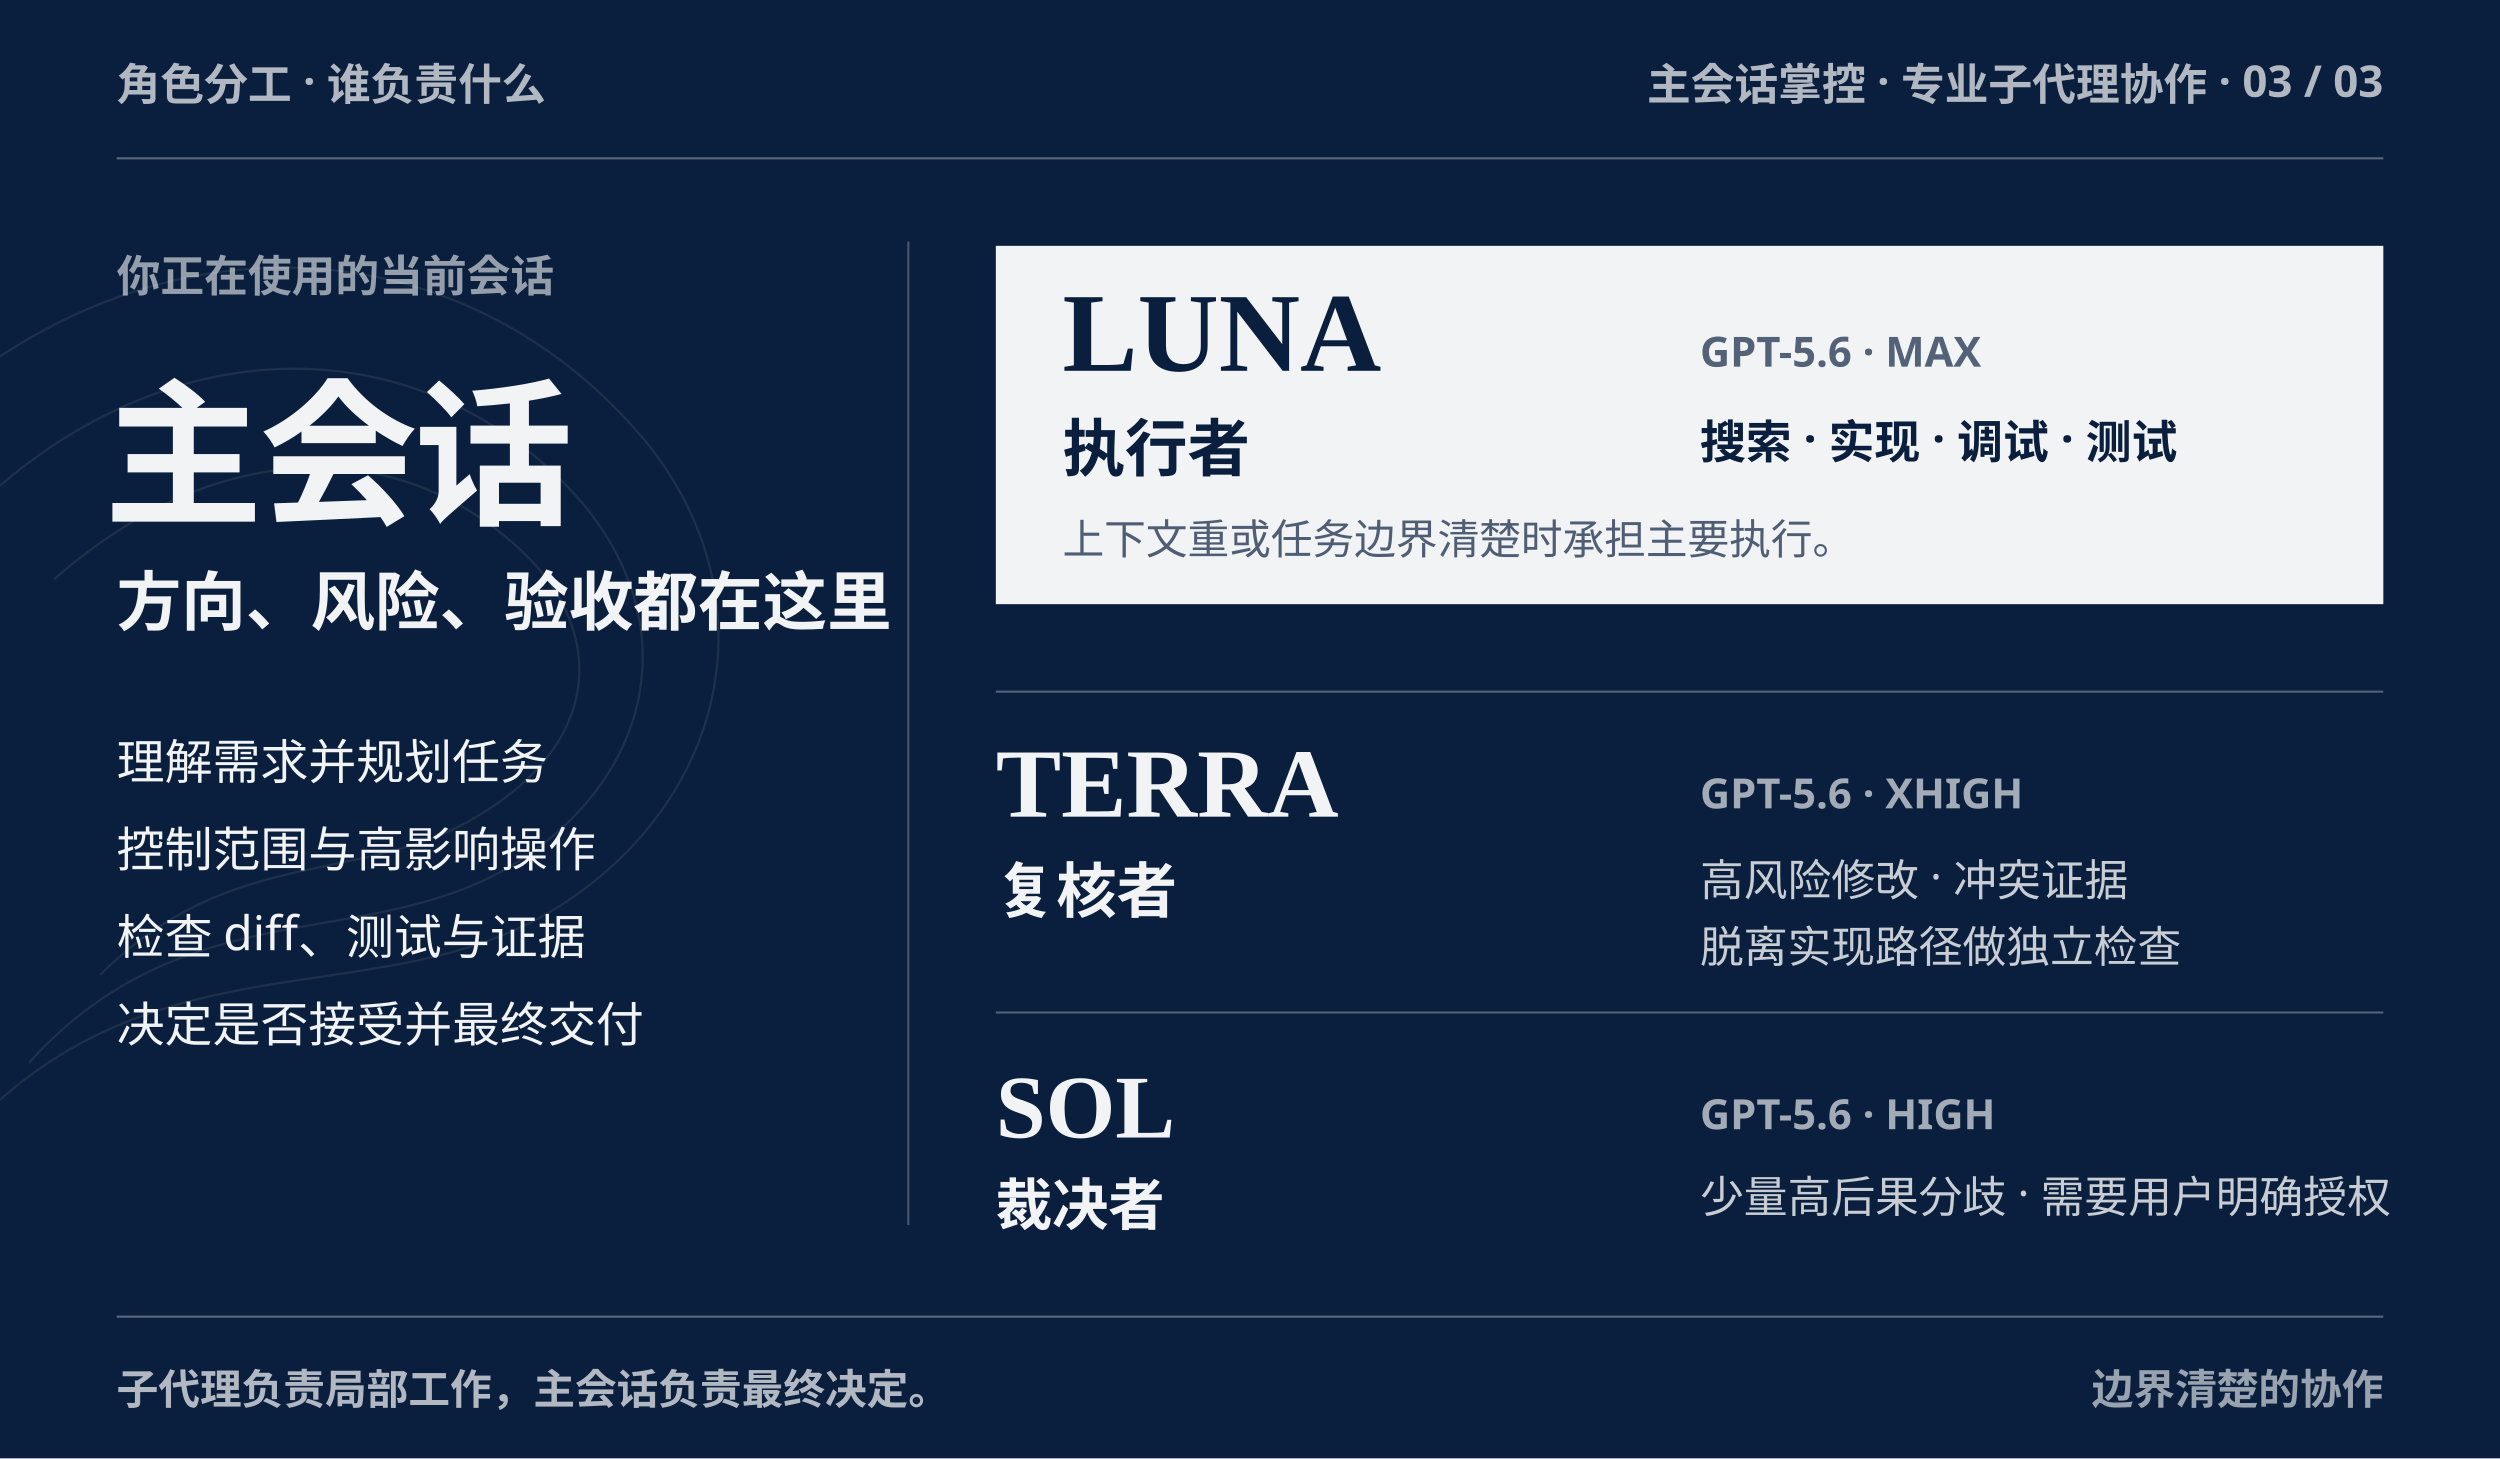
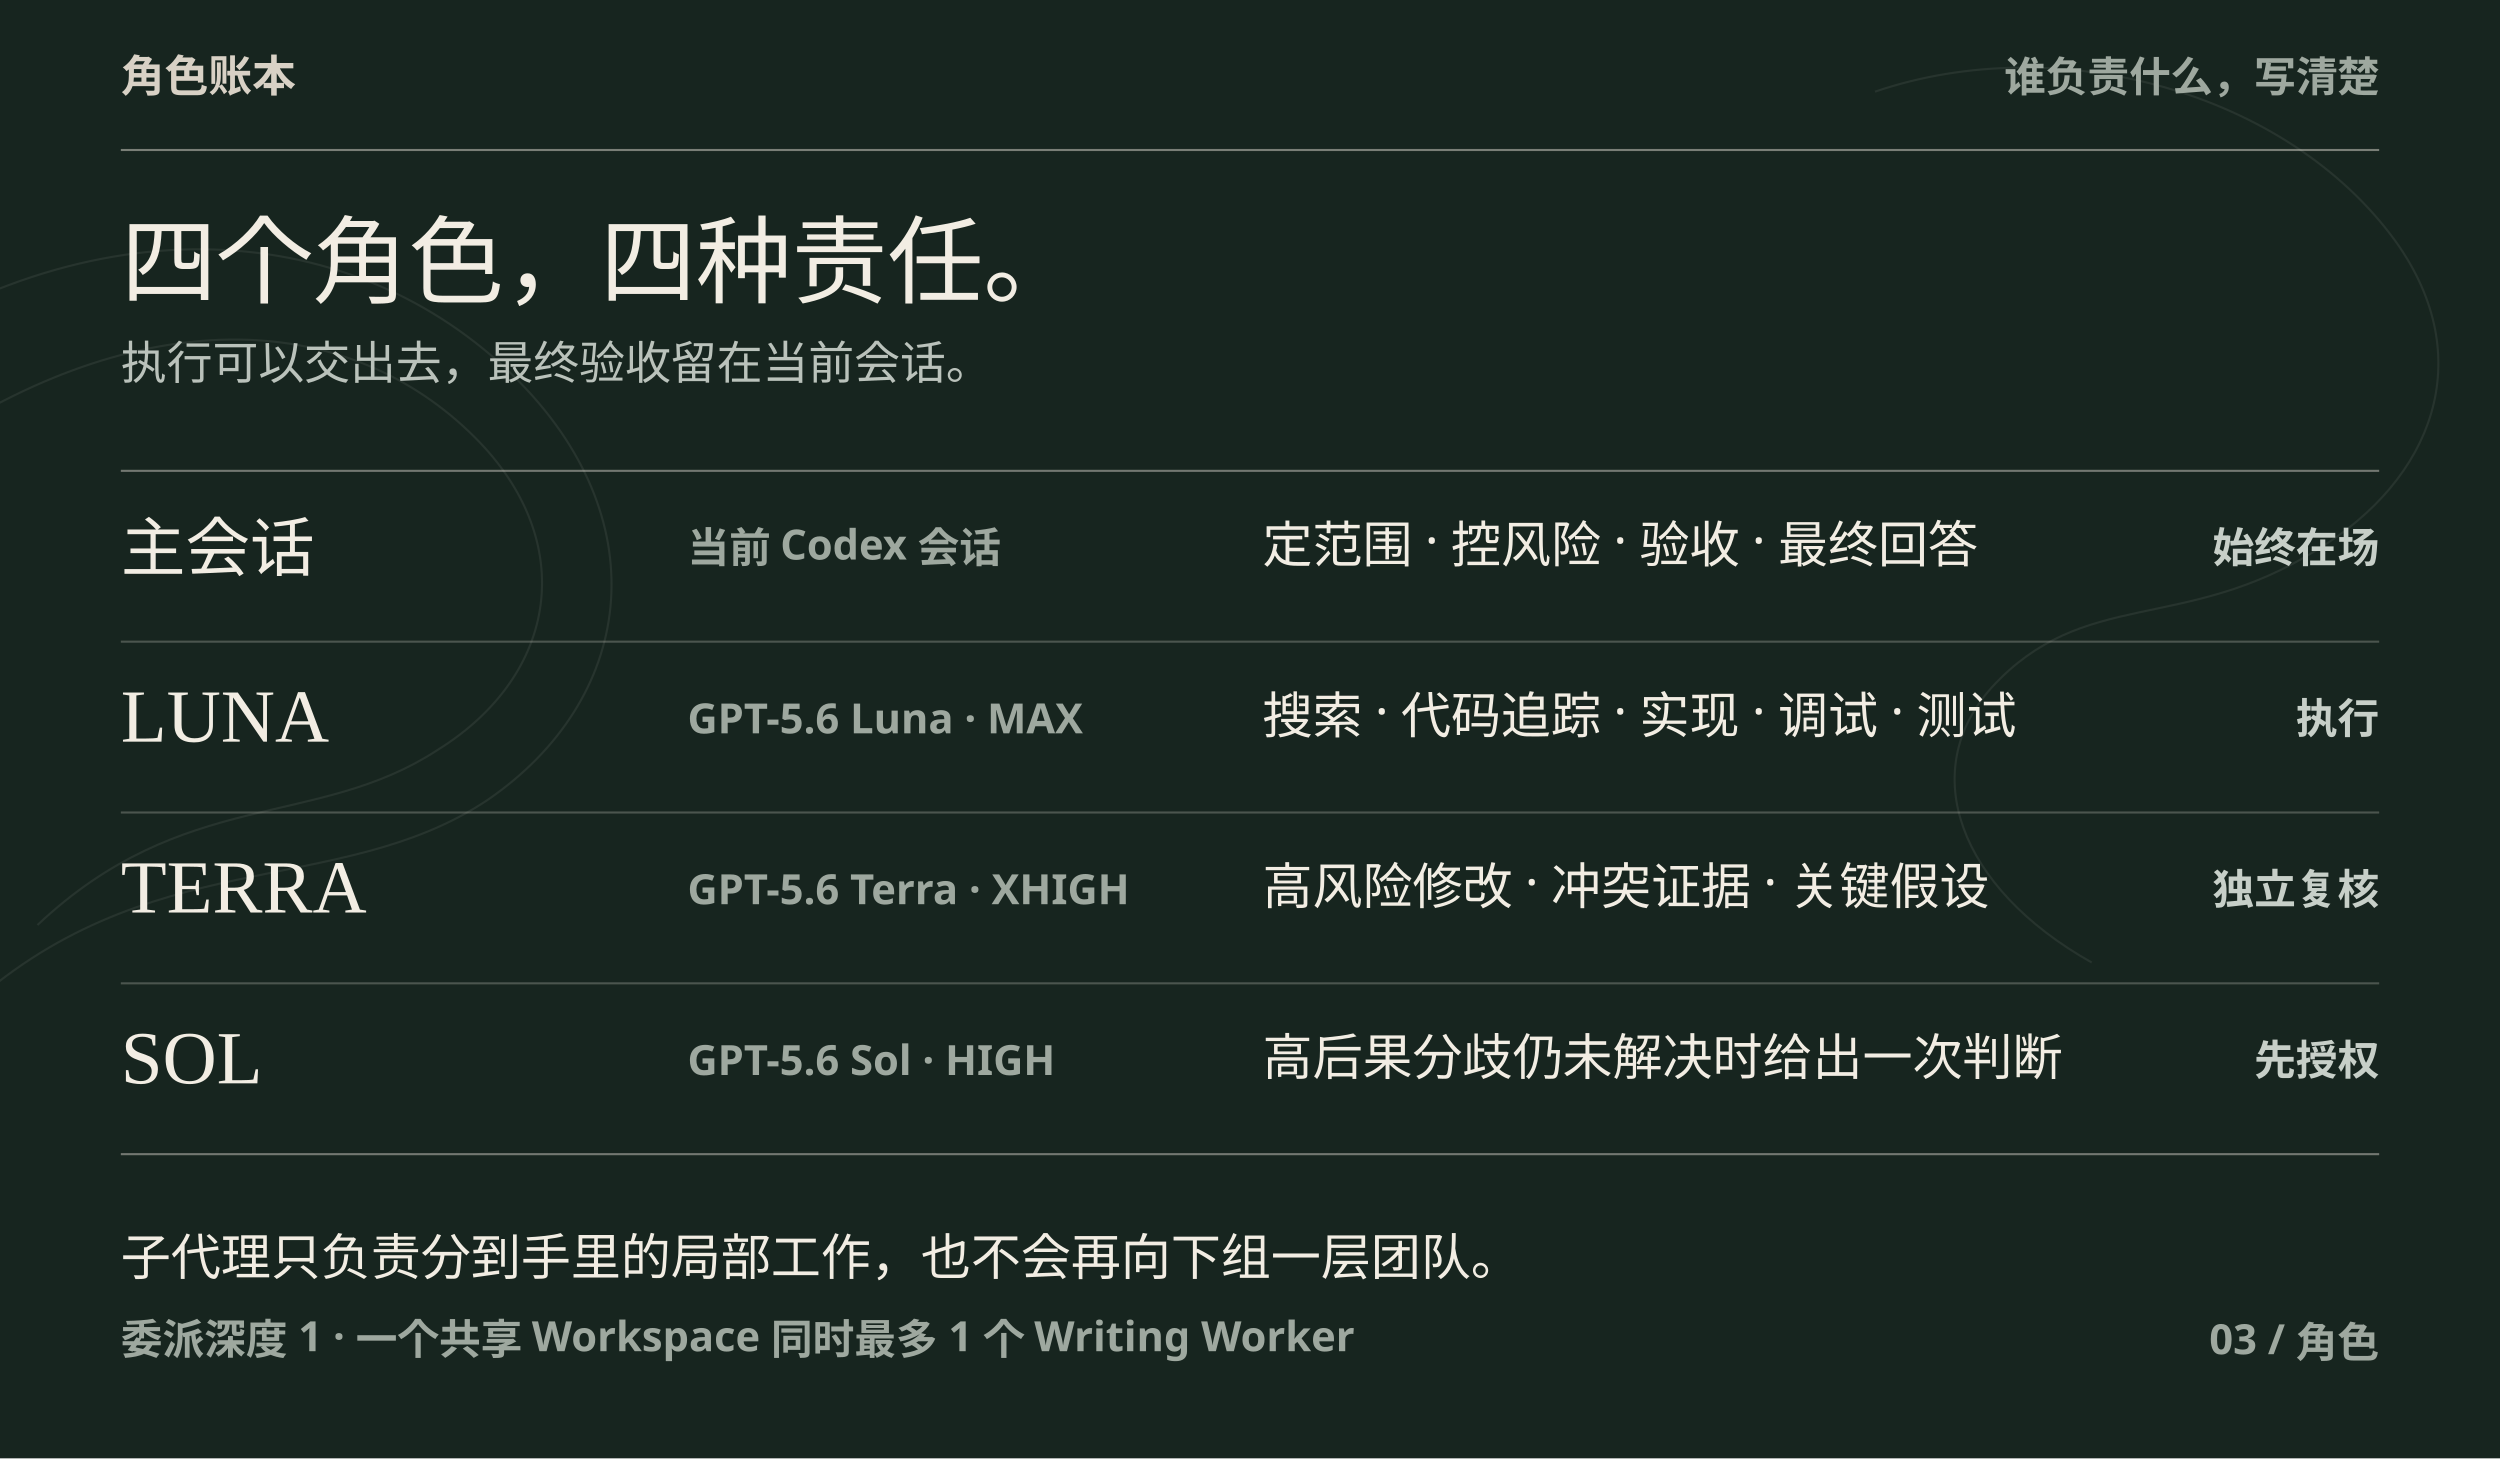
<svg xmlns="http://www.w3.org/2000/svg" width="1200" height="700" viewBox="0 0 1200 700" role="img" aria-labelledby="title desc">
-   <rect width="1200" height="700" fill="#0a1f3d" />
-   <g fill="none" stroke="#f1f3f5" stroke-width="1.05" opacity="0.085">
-     <path d="M-48 210 C68 96 222 106 310 212 C370 286 350 382 270 434 C184 490 72 444 -20 548" />
-     <path d="M-12 244 C84 152 208 158 280 242 C328 300 314 372 248 414 C178 458 90 426 14 510" />
-     <path d="M26 278 C108 206 198 210 256 270 C292 310 284 358 232 390 C176 426 112 404 48 468" />
+   <rect width="1200" height="700" fill="#17251f" />
+   <g fill="none" stroke="#f2ede3" stroke-width="1" opacity="0.075">
+     <path d="M-70 176 C52 92 176 108 250 184 C316 252 304 336 234 384 C162 432 70 404 -18 486" />
+     <path d="M-32 212 C72 144 168 150 228 210 C278 260 268 324 210 360 C152 398 88 378 18 444" />
+     <path d="M900 44 C988 14 1098 44 1150 116 C1190 172 1168 230 1112 264 C1048 304 1000 282 956 330 C920 370 940 426 1004 462" />
  </g>
-   <line x1="56" y1="76" x2="1144" y2="76" stroke="#f1f3f5" stroke-width="1" opacity="0.34" />
-   <line x1="56" y1="632" x2="1144" y2="632" stroke="#f1f3f5" stroke-width="1" opacity="0.34" />
-   <text x="56" y="48" font-family="Noto Sans SC, PingFang SC, Microsoft YaHei, sans-serif" font-size="21" font-weight="600" fill="#f1f3f5" opacity="0.72">角色分工 · 谁负责什么</text>
-   <text x="1144" y="48" text-anchor="end" font-family="Noto Sans SC, PingFang SC, Microsoft YaHei, sans-serif" font-size="21" font-weight="600" fill="#f1f3f5" opacity="0.72">主会话掌控 · 专业子代理协作 · 03 / 03</text>
-   <text x="56" y="140" font-family="Noto Sans SC, PingFang SC, Microsoft YaHei, sans-serif" font-size="21" font-weight="600" fill="#f1f3f5" opacity="0.6">你正在使用的当前会话</text>
-   <text x="50" y="246" font-family="Noto Serif SC, Songti SC, STSong, Georgia, serif" font-size="76" font-weight="700" letter-spacing="-1.5" fill="#f1f3f5">主会话</text>
-   <text x="56" y="300" font-family="Noto Serif SC, Songti SC, STSong, Georgia, serif" font-size="31" font-weight="700" fill="#f1f3f5">方向、风险、验收都在这里</text>
-   <text x="56" y="374" font-family="Noto Sans SC, PingFang SC, Microsoft YaHei, sans-serif" font-size="23" font-weight="500" fill="#f1f3f5">理解需求并规划任务</text>
-   <text x="56" y="416" font-family="Noto Sans SC, PingFang SC, Microsoft YaHei, sans-serif" font-size="23" font-weight="500" fill="#f1f3f5">控制范围与高影响操作</text>
-   <text x="56" y="458" font-family="Noto Sans SC, PingFang SC, Microsoft YaHei, sans-serif" font-size="23" font-weight="500" fill="#f1f3f5">检查 diff、测试与证据</text>
-   <text x="56" y="500" font-family="Noto Sans SC, PingFang SC, Microsoft YaHei, sans-serif" font-size="23" font-weight="500" fill="#f1f3f5">决定是否接受并最终交付</text>
-   <line x1="436" y1="116" x2="436" y2="588" stroke="#f1f3f5" stroke-width="1" opacity="0.26" />
-   <rect x="478" y="118" width="666" height="172" fill="#f1f3f5" />
-   <text x="510" y="178" font-family="Playfair Display, Georgia, Times New Roman, serif" font-size="54" font-weight="700" fill="#0a1f3d">LUNA</text>
-   <text x="510" y="226" font-family="Noto Serif SC, Songti SC, STSong, Georgia, serif" font-size="30" font-weight="700" fill="#0a1f3d">执行者</text>
-   <text x="816" y="176" font-family="Noto Sans SC, PingFang SC, Microsoft YaHei, sans-serif" font-size="20" font-weight="600" fill="#0a1f3d" opacity="0.68">GPT-5.6 · MAX</text>
-   <text x="816" y="220" font-family="Noto Sans SC, PingFang SC, Microsoft YaHei, sans-serif" font-size="22" font-weight="600" fill="#0a1f3d">搜索 · 实现 · 调试 · 测试</text>
-   <text x="510" y="266" font-family="Noto Sans SC, PingFang SC, Microsoft YaHei, sans-serif" font-size="20" font-weight="500" fill="#0a1f3d" opacity="0.7">上下文重或任务边界清楚时承担主要执行。</text>
-   <line x1="478" y1="332" x2="1144" y2="332" stroke="#f1f3f5" stroke-width="1" opacity="0.32" />
-   <text x="478" y="392" font-family="Playfair Display, Georgia, Times New Roman, serif" font-size="47" font-weight="700" fill="#f1f3f5">TERRA</text>
-   <text x="478" y="438" font-family="Noto Serif SC, Songti SC, STSong, Georgia, serif" font-size="29" font-weight="700" fill="#f1f3f5">复核者</text>
-   <text x="816" y="388" font-family="Noto Sans SC, PingFang SC, Microsoft YaHei, sans-serif" font-size="20" font-weight="600" fill="#f1f3f5" opacity="0.66">GPT-5.6 · XHIGH</text>
-   <text x="816" y="430" font-family="Noto Sans SC, PingFang SC, Microsoft YaHei, sans-serif" font-size="21" font-weight="500" fill="#f1f3f5" opacity="0.82">高风险修改 · 冲突证据</text>
-   <text x="816" y="462" font-family="Noto Sans SC, PingFang SC, Microsoft YaHei, sans-serif" font-size="21" font-weight="500" fill="#f1f3f5" opacity="0.82">脱离实现路径做独立检查</text>
-   <line x1="478" y1="486" x2="1144" y2="486" stroke="#f1f3f5" stroke-width="1" opacity="0.32" />
-   <text x="478" y="546" font-family="Playfair Display, Georgia, Times New Roman, serif" font-size="43" font-weight="700" fill="#f1f3f5">SOL</text>
-   <text x="478" y="588" font-family="Noto Serif SC, Songti SC, STSong, Georgia, serif" font-size="27" font-weight="700" fill="#f1f3f5">裁决者</text>
-   <text x="816" y="542" font-family="Noto Sans SC, PingFang SC, Microsoft YaHei, sans-serif" font-size="20" font-weight="600" fill="#f1f3f5" opacity="0.66">GPT-5.6 · HIGH</text>
-   <text x="816" y="582" font-family="Noto Sans SC, PingFang SC, Microsoft YaHei, sans-serif" font-size="21" font-weight="500" fill="#f1f3f5" opacity="0.82">少量高后果分歧 · 需要用户明确授权</text>
-   <text x="56" y="674" font-family="Noto Sans SC, PingFang SC, Microsoft YaHei, sans-serif" font-size="20" font-weight="600" fill="#f1f3f5" opacity="0.72">子代理负责局部工作，主会话负责最终决定。</text>
-   <text x="1144" y="674" text-anchor="end" font-family="Noto Sans SC, PingFang SC, Microsoft YaHei, sans-serif" font-size="20" font-weight="600" fill="#f1f3f5" opacity="0.62">边界清楚的协作</text>
+   <line x1="58" y1="72" x2="1142" y2="72" stroke="#f2ede3" stroke-width="1" opacity="0.45" />
+   <text x="58" y="44" font-family="Noto Sans SC, PingFang SC, Microsoft YaHei UI, sans-serif" font-size="21" font-weight="600" fill="#d8d1c5">角色账本</text>
+   <text x="1142" y="44" text-anchor="end" font-family="Noto Sans SC, PingFang SC, Microsoft YaHei UI, sans-serif" font-size="20" font-weight="600" fill="#9ea89f">谁负责什么，写清楚</text>
+   <text x="58" y="142" font-family="Noto Serif SC, Songti SC, STSong, Georgia, serif" font-size="46" font-weight="500" fill="#f2ede3">四个角色，四种责任。</text>
+   <text x="58" y="182" font-family="Noto Serif SC, Songti SC, STSong, Georgia, serif" font-size="22" font-weight="400" fill="#bac2bb">执行可以交出去，最终验收留在当前会话。</text>
+   <g transform="translate(58 226)">
+     <line x1="0" y1="0" x2="1084" y2="0" stroke="#f2ede3" stroke-width="1" opacity="0.42" />
+     <text x="0" y="48" font-family="Noto Serif SC, Songti SC, STSong, Georgia, serif" font-size="31" font-weight="500" fill="#f2ede3">主会话</text>
+     <text x="272" y="44" font-family="Noto Sans SC, PingFang SC, Microsoft YaHei UI, sans-serif" font-size="20" font-weight="600" fill="#9ea89f">当前 Codex 会话</text>
+     <text x="548" y="44" font-family="Noto Serif SC, Songti SC, STSong, Georgia, serif" font-size="24" font-weight="400" fill="#f2ede3">定范围 · 控风险 · 验收 · 最终回答</text>
+     <text x="1084" y="44" text-anchor="end" font-family="Noto Sans SC, PingFang SC, Microsoft YaHei UI, sans-serif" font-size="20" font-weight="600" fill="#c7cfc8">始终在场</text>
+     <line x1="0" y1="82" x2="1084" y2="82" stroke="#f2ede3" stroke-width="1" opacity="0.24" />
+     <text x="0" y="130" font-family="Playfair Display, Georgia, Times New Roman, serif" font-size="36" font-weight="500" fill="#f2ede3">LUNA</text>
+     <text x="272" y="126" font-family="Noto Sans SC, PingFang SC, Microsoft YaHei UI, sans-serif" font-size="20" font-weight="600" fill="#9ea89f">GPT-5.6 Luna · MAX</text>
+     <text x="548" y="126" font-family="Noto Serif SC, Songti SC, STSong, Georgia, serif" font-size="24" font-weight="400" fill="#f2ede3">搜索 · 代码追踪 · 实现 · 调试 · 测试</text>
+     <text x="1084" y="126" text-anchor="end" font-family="Noto Sans SC, PingFang SC, Microsoft YaHei UI, sans-serif" font-size="20" font-weight="600" fill="#c7cfc8">执行</text>
+     <line x1="0" y1="164" x2="1084" y2="164" stroke="#f2ede3" stroke-width="1" opacity="0.24" />
+     <text x="0" y="212" font-family="Playfair Display, Georgia, Times New Roman, serif" font-size="36" font-weight="500" fill="#f2ede3">TERRA</text>
+     <text x="272" y="208" font-family="Noto Sans SC, PingFang SC, Microsoft YaHei UI, sans-serif" font-size="20" font-weight="600" fill="#9ea89f">GPT-5.6 Terra · XHIGH</text>
+     <text x="548" y="208" font-family="Noto Serif SC, Songti SC, STSong, Georgia, serif" font-size="24" font-weight="400" fill="#f2ede3">高风险修改 · 冲突证据 · 关键假设</text>
+     <text x="1084" y="208" text-anchor="end" font-family="Noto Sans SC, PingFang SC, Microsoft YaHei UI, sans-serif" font-size="20" font-weight="600" fill="#c7cfc8">独立复核</text>
+     <line x1="0" y1="246" x2="1084" y2="246" stroke="#f2ede3" stroke-width="1" opacity="0.24" />
+     <text x="0" y="294" font-family="Playfair Display, Georgia, Times New Roman, serif" font-size="36" font-weight="500" fill="#f2ede3">SOL</text>
+     <text x="272" y="290" font-family="Noto Sans SC, PingFang SC, Microsoft YaHei UI, sans-serif" font-size="20" font-weight="600" fill="#9ea89f">GPT-5.6 Sol · HIGH</text>
+     <text x="548" y="290" font-family="Noto Serif SC, Songti SC, STSong, Georgia, serif" font-size="24" font-weight="400" fill="#f2ede3">高后果分歧仍未解决时给出一次判断</text>
+     <text x="1084" y="290" text-anchor="end" font-family="Noto Sans SC, PingFang SC, Microsoft YaHei UI, sans-serif" font-size="20" font-weight="600" fill="#c7cfc8">先授权</text>
+     <line x1="0" y1="328" x2="1084" y2="328" stroke="#f2ede3" stroke-width="1" opacity="0.42" />
+   </g>
+   <text x="58" y="612" font-family="Noto Serif SC, Songti SC, STSong, Georgia, serif" font-size="24" font-weight="400" fill="#f2ede3">子代理只负责分到手里的局部工作，也不会再向下组一层团队。</text>
+   <text x="58" y="650" font-family="Noto Sans SC, PingFang SC, Microsoft YaHei UI, sans-serif" font-size="20" font-weight="600" fill="#9ea89f">委派深度 1 · 一个共享 Workspace 同时最多 1 个 Writing Worker</text>
+   <text x="1142" y="650" text-anchor="end" font-family="Noto Sans SC, PingFang SC, Microsoft YaHei UI, sans-serif" font-size="20" font-weight="600" fill="#9ea89f">03 / 角色</text>
</svg>
